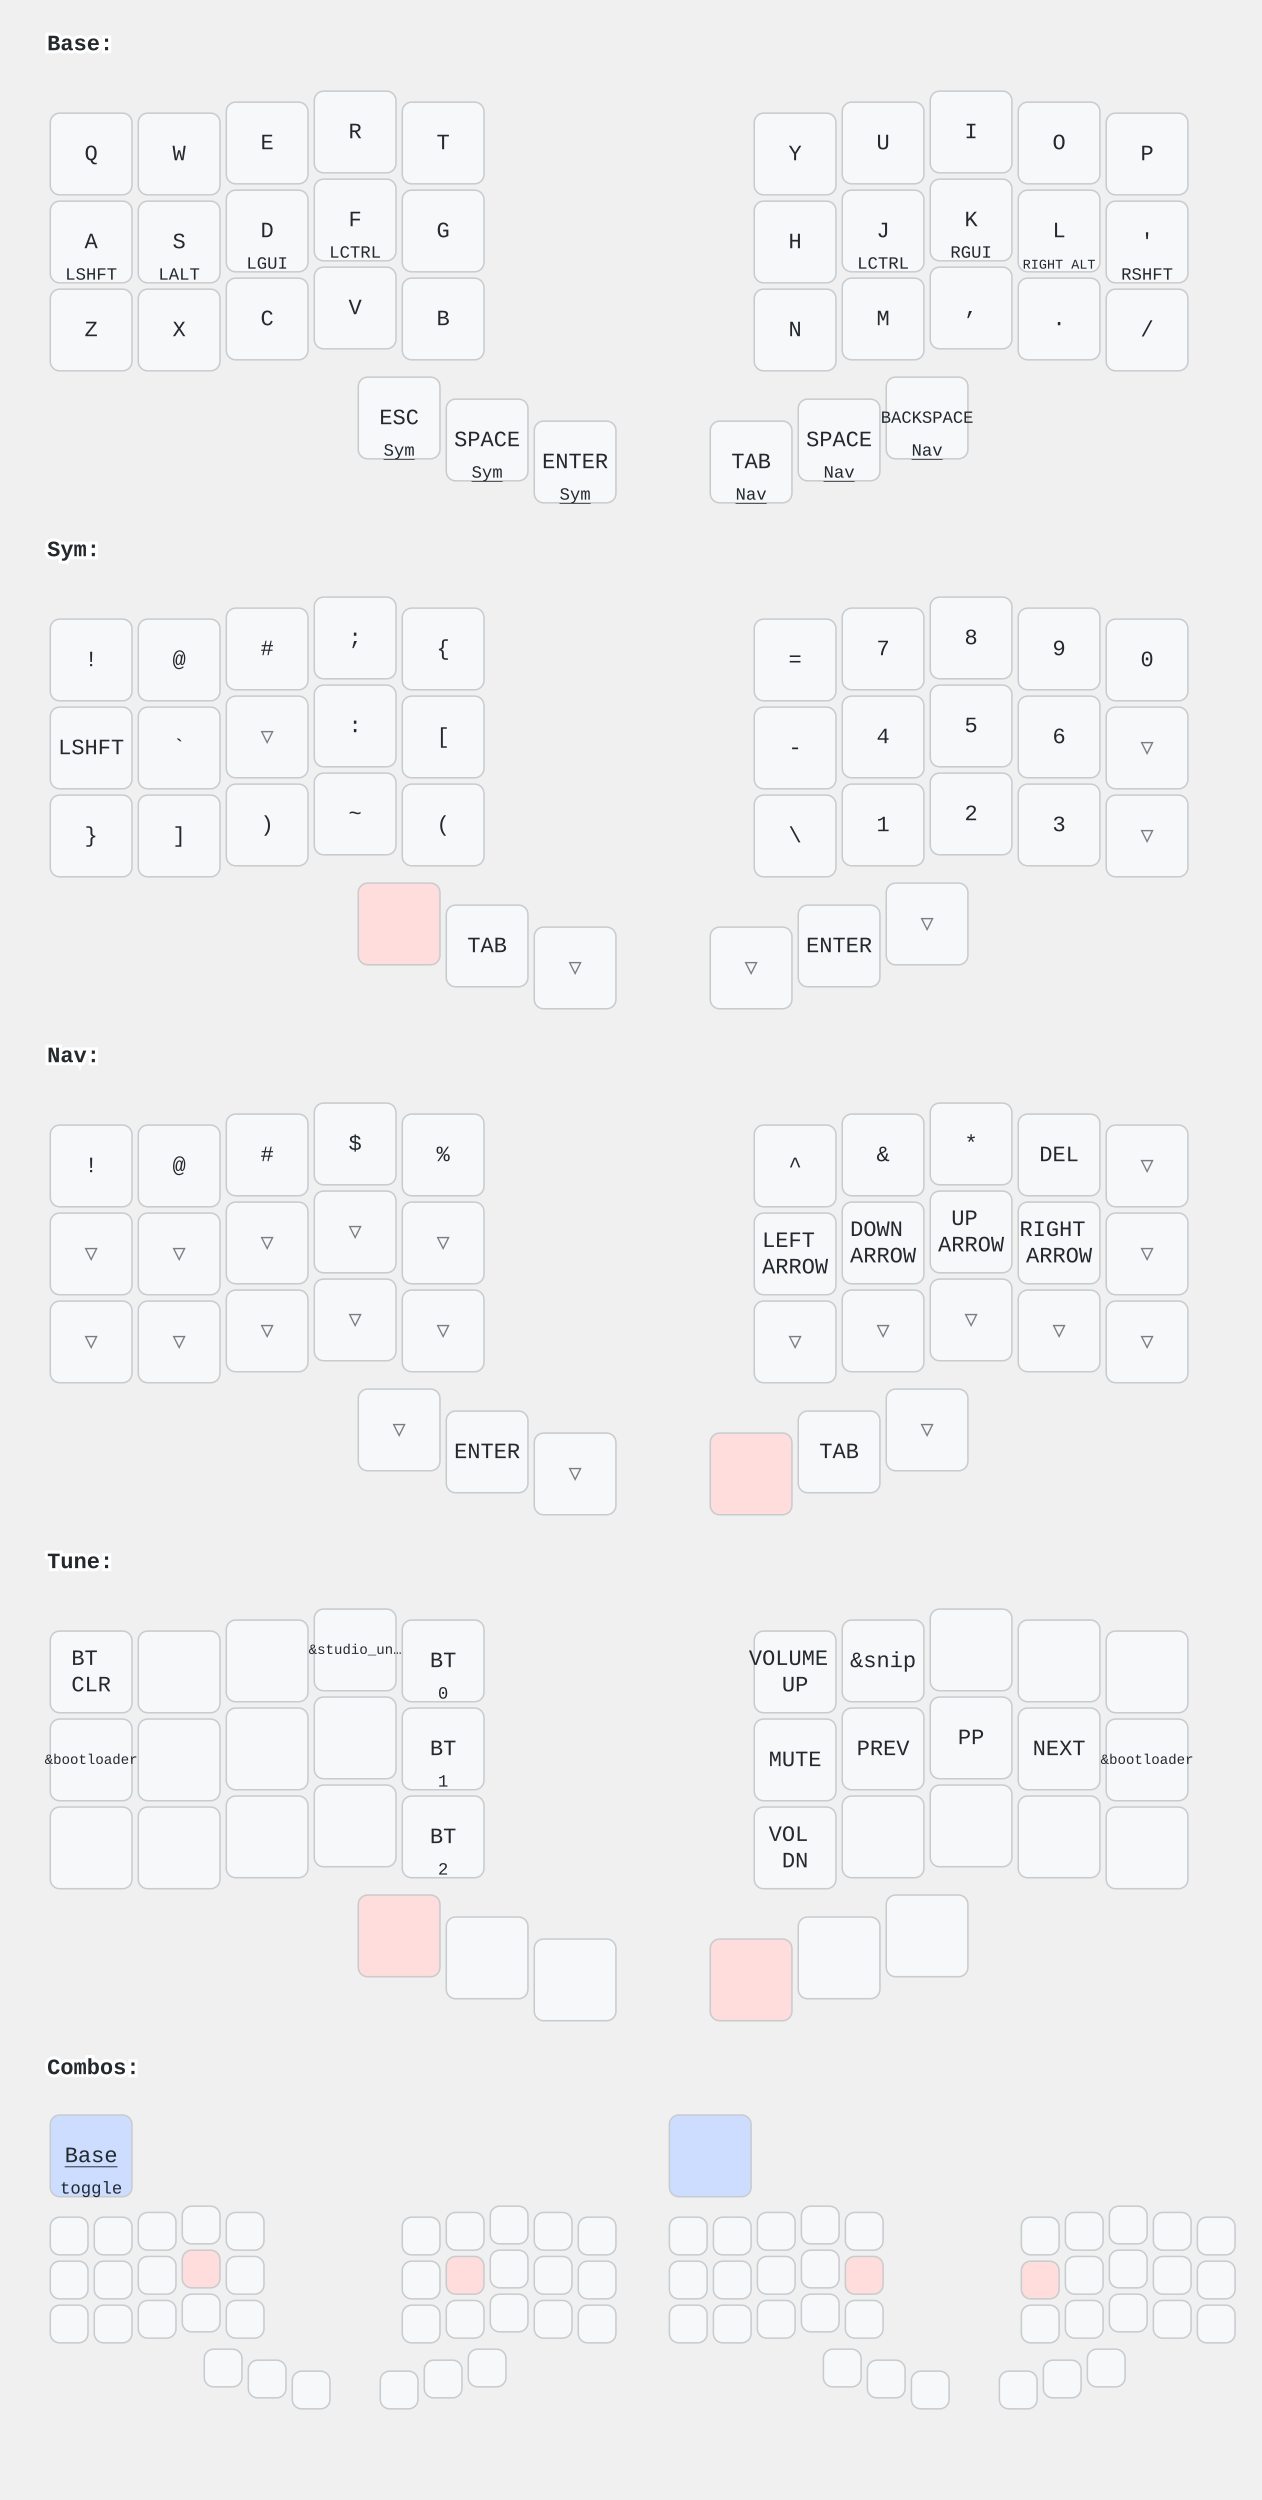
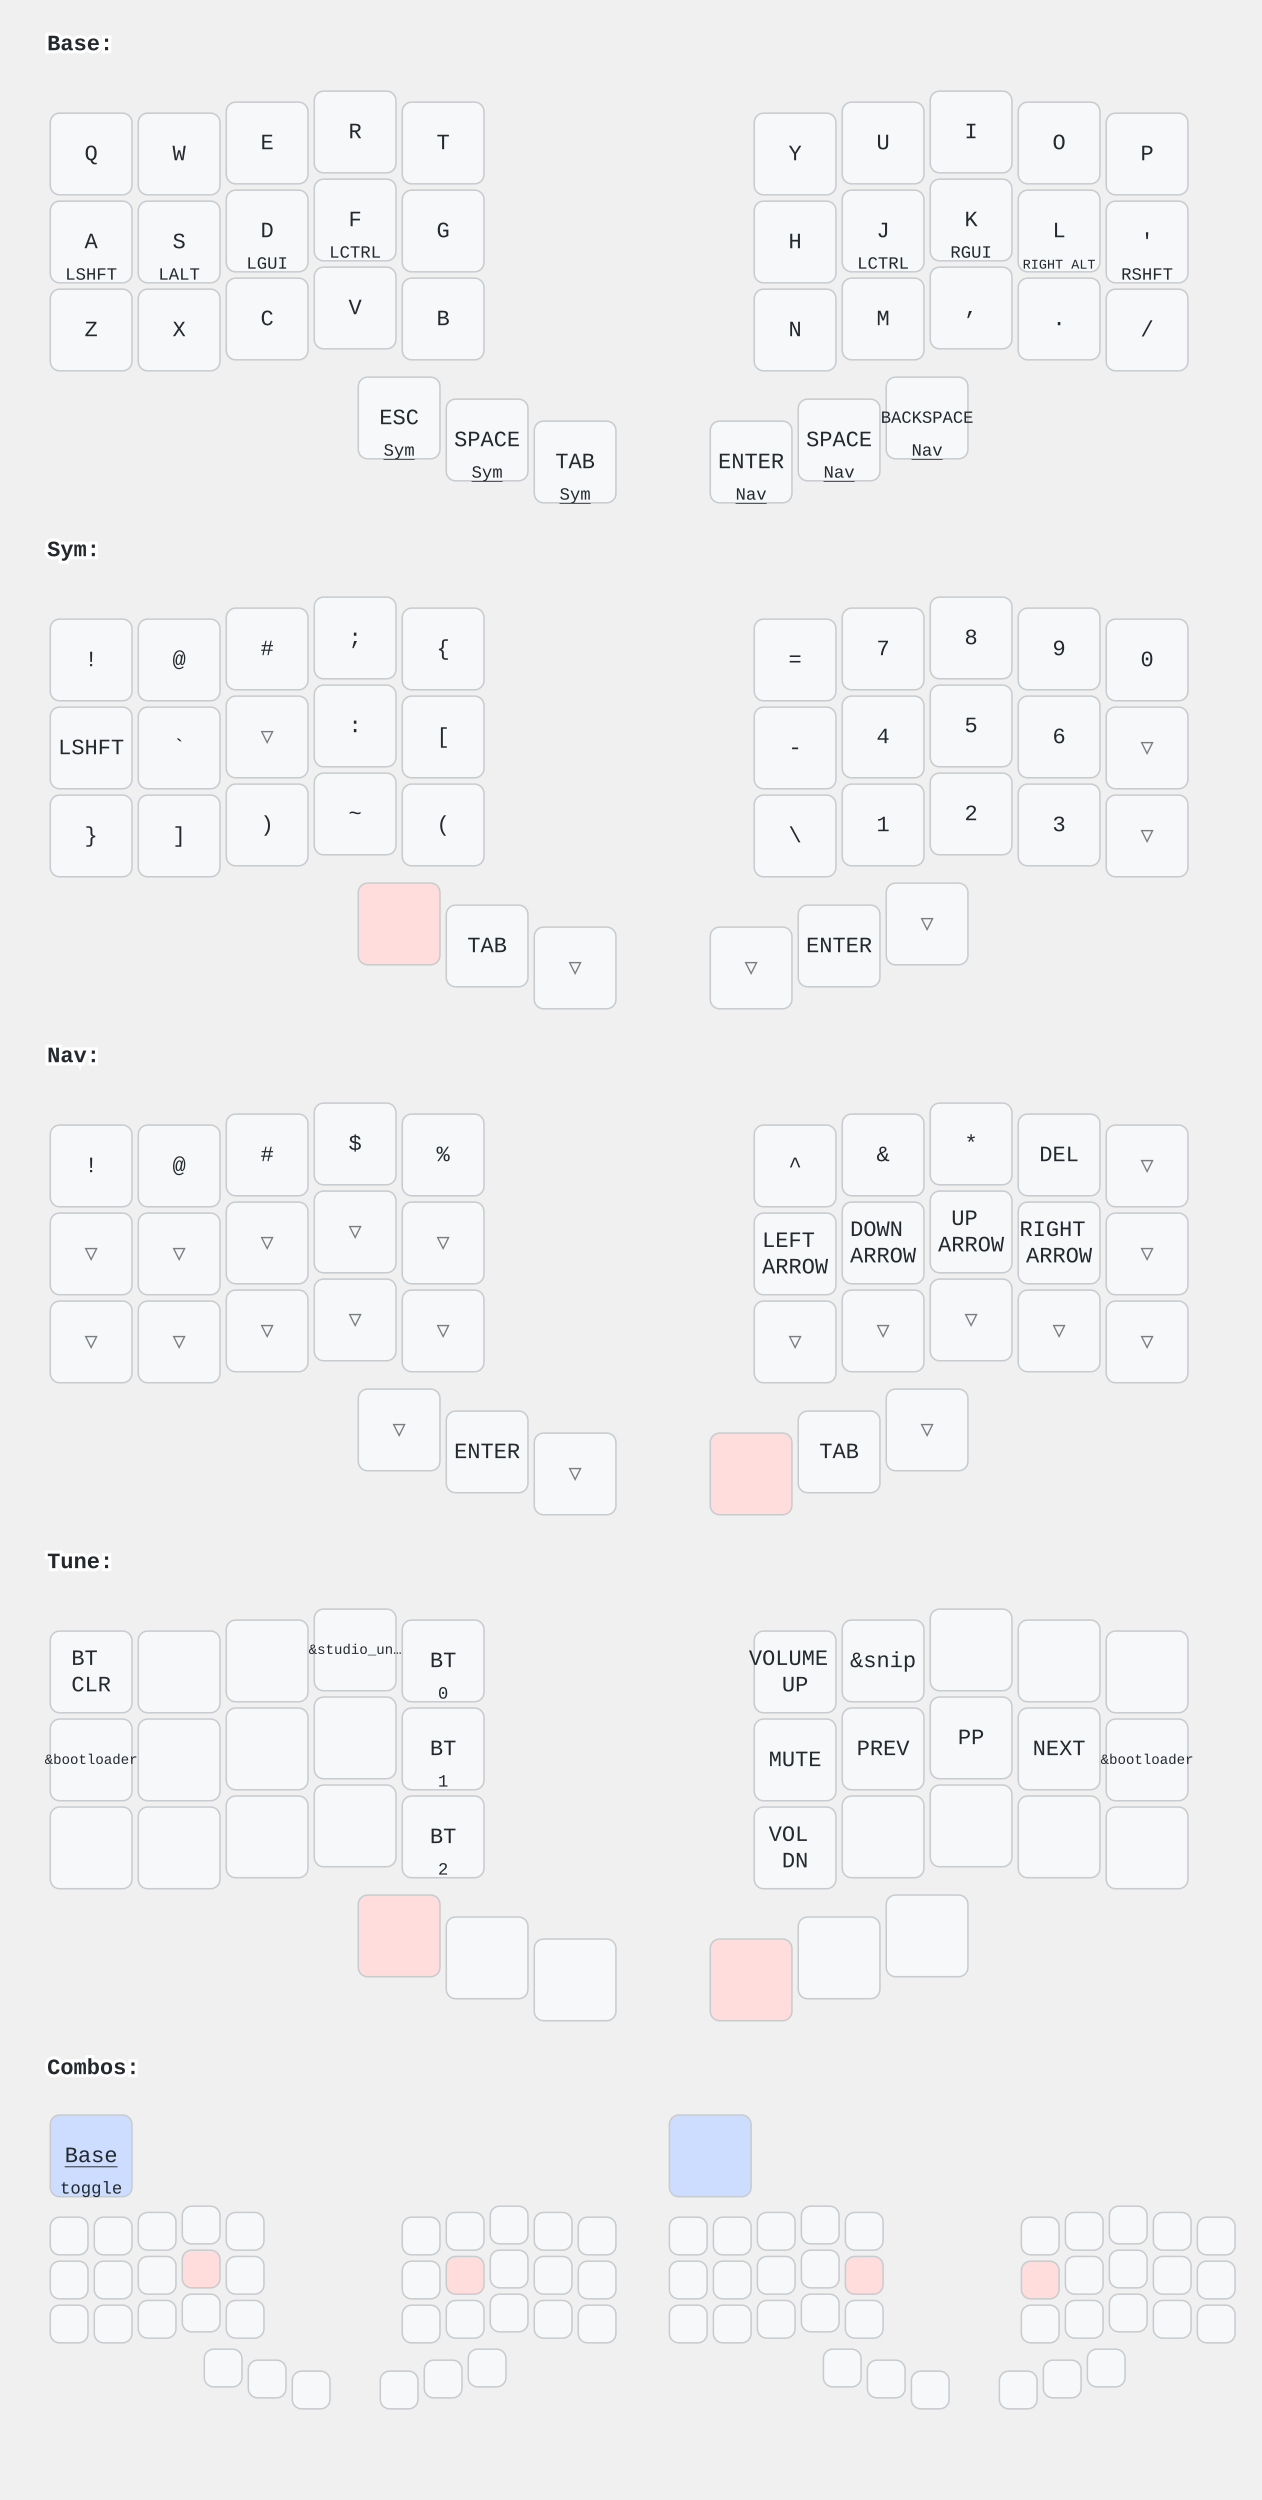
<svg xmlns="http://www.w3.org/2000/svg" width="803" height="1591" viewBox="0 0 803 1591" class="keymap">
  <style>/* inherit to force styles through use tags */
svg path {
    fill: inherit;
}

/* font and background color specifications */
svg.keymap {
    font-family: SFMono-Regular,Consolas,Liberation Mono,Menlo,monospace;
    font-size: 14px;
    font-kerning: normal;
    text-rendering: optimizeLegibility;
    fill: #24292e;
}

/* default key styling */
rect.key {
    fill: #f6f8fa;
}

rect.key, rect.combo {
    stroke: #c9cccf;
    stroke-width: 1;
}

/* default key side styling, only used is draw_key_sides is set */
rect.side {
    filter: brightness(90%);
}

/* color accent for combo boxes */
rect.combo, rect.combo-separate {
    fill: #cdf;
}

/* color accent for held keys */
rect.held, rect.combo.held {
    fill: #fdd;
}

/* color accent for ghost (optional) keys */
rect.ghost, rect.combo.ghost {
    stroke-dasharray: 4, 4;
    stroke-width: 2;
}

text {
    text-anchor: middle;
    dominant-baseline: middle;
}

/* styling for layer labels */
text.label {
    font-weight: bold;
    text-anchor: start;
    stroke: white;
    stroke-width: 4;
    paint-order: stroke;
}

/* styling for optional footer */
text.footer {
    text-anchor: end;
    dominant-baseline: auto;
    stroke: white;
    stroke-width: 4;
    paint-order: stroke;
}

/* styling for combo tap, and key non-tap label text */
text.combo, text.hold, text.shifted, text.left, text.right {
    font-size: 11px;
}

text.hold {
    text-anchor: middle;
    dominant-baseline: auto;
}

text.shifted {
    text-anchor: middle;
    dominant-baseline: hanging;
}

text.left {
    text-anchor: start;
}

text.right {
    text-anchor: end;
}

text.layer-activator {
    text-decoration: underline;
}

/* styling for hold/shifted label text in combo box */
text.combo.hold, text.combo.shifted, text.combo.left, text.combo.right {
    font-size: 8px;
}

/* lighter symbol for transparent keys */
text.trans {
    fill: #7b7e81;
}

/* styling for combo dendrons */
path.combo {
    stroke-width: 1;
    stroke: gray;
    fill: none;
}

/* Start Tabler Icons Cleanup */
/* cannot use height/width with glyphs */
.icon-tabler &gt; path {
    fill: inherit;
    stroke: inherit;
    stroke-width: 2;
}
/* hide tabler's default box */
.icon-tabler &gt; path[stroke="none"][fill="none"] {
    visibility: hidden;
}
/* End Tabler Icons Cleanup */

@media (prefers-color-scheme: dark) {
svg.keymap { fill: #d1d6db; }
rect.key { fill: #3f4750; }
rect.key, rect.combo { stroke: #60666c; }
rect.combo, rect.combo-separate { fill: #1f3d7a; }
rect.held, rect.combo.held { fill: #854747; }
text.label, text.footer { stroke: black; }
text.trans { fill: #7e8184; }
path.combo { stroke: #7f7f7f; }

}</style>
  <g transform="translate(30, 0)" class="layer-Base">
    <text x="0" y="28" class="label" id="Base">Base:</text>
    <g transform="translate(0, 56)">
      <g transform="translate(28, 42)" class="key keypos-0">
        <rect rx="6" ry="6" x="-26" y="-26" width="52" height="52" class="key" />
        <text x="0" y="0" class="key tap">Q</text>
      </g>
      <g transform="translate(84, 42)" class="key keypos-1">
        <rect rx="6" ry="6" x="-26" y="-26" width="52" height="52" class="key" />
        <text x="0" y="0" class="key tap">W</text>
      </g>
      <g transform="translate(140, 35)" class="key keypos-2">
        <rect rx="6" ry="6" x="-26" y="-26" width="52" height="52" class="key" />
        <text x="0" y="0" class="key tap">E</text>
      </g>
      <g transform="translate(196, 28)" class="key keypos-3">
        <rect rx="6" ry="6" x="-26" y="-26" width="52" height="52" class="key" />
        <text x="0" y="0" class="key tap">R</text>
      </g>
      <g transform="translate(252, 35)" class="key keypos-4">
        <rect rx="6" ry="6" x="-26" y="-26" width="52" height="52" class="key" />
        <text x="0" y="0" class="key tap">T</text>
      </g>
      <g transform="translate(476, 42)" class="key keypos-5">
        <rect rx="6" ry="6" x="-26" y="-26" width="52" height="52" class="key" />
        <text x="0" y="0" class="key tap">Y</text>
      </g>
      <g transform="translate(532, 35)" class="key keypos-6">
        <rect rx="6" ry="6" x="-26" y="-26" width="52" height="52" class="key" />
        <text x="0" y="0" class="key tap">U</text>
      </g>
      <g transform="translate(588, 28)" class="key keypos-7">
        <rect rx="6" ry="6" x="-26" y="-26" width="52" height="52" class="key" />
        <text x="0" y="0" class="key tap">I</text>
      </g>
      <g transform="translate(644, 35)" class="key keypos-8">
        <rect rx="6" ry="6" x="-26" y="-26" width="52" height="52" class="key" />
        <text x="0" y="0" class="key tap">O</text>
      </g>
      <g transform="translate(700, 42)" class="key keypos-9">
        <rect rx="6" ry="6" x="-26" y="-26" width="52" height="52" class="key" />
        <text x="0" y="0" class="key tap">P</text>
      </g>
      <g transform="translate(28, 98)" class="key keypos-10">
        <rect rx="6" ry="6" x="-26" y="-26" width="52" height="52" class="key" />
        <text x="0" y="0" class="key tap">A</text>
        <text x="0" y="24" class="key hold">LSHFT</text>
      </g>
      <g transform="translate(84, 98)" class="key keypos-11">
        <rect rx="6" ry="6" x="-26" y="-26" width="52" height="52" class="key" />
        <text x="0" y="0" class="key tap">S</text>
        <text x="0" y="24" class="key hold">LALT</text>
      </g>
      <g transform="translate(140, 91)" class="key keypos-12">
        <rect rx="6" ry="6" x="-26" y="-26" width="52" height="52" class="key" />
        <text x="0" y="0" class="key tap">D</text>
        <text x="0" y="24" class="key hold">LGUI</text>
      </g>
      <g transform="translate(196, 84)" class="key keypos-13">
        <rect rx="6" ry="6" x="-26" y="-26" width="52" height="52" class="key" />
        <text x="0" y="0" class="key tap">F</text>
        <text x="0" y="24" class="key hold">LCTRL</text>
      </g>
      <g transform="translate(252, 91)" class="key keypos-14">
        <rect rx="6" ry="6" x="-26" y="-26" width="52" height="52" class="key" />
        <text x="0" y="0" class="key tap">G</text>
      </g>
      <g transform="translate(476, 98)" class="key keypos-15">
        <rect rx="6" ry="6" x="-26" y="-26" width="52" height="52" class="key" />
        <text x="0" y="0" class="key tap">H</text>
      </g>
      <g transform="translate(532, 91)" class="key keypos-16">
        <rect rx="6" ry="6" x="-26" y="-26" width="52" height="52" class="key" />
        <text x="0" y="0" class="key tap">J</text>
        <text x="0" y="24" class="key hold">LCTRL</text>
      </g>
      <g transform="translate(588, 84)" class="key keypos-17">
        <rect rx="6" ry="6" x="-26" y="-26" width="52" height="52" class="key" />
        <text x="0" y="0" class="key tap">K</text>
        <text x="0" y="24" class="key hold">RGUI</text>
      </g>
      <g transform="translate(644, 91)" class="key keypos-18">
        <rect rx="6" ry="6" x="-26" y="-26" width="52" height="52" class="key" />
        <text x="0" y="0" class="key tap">L</text>
        <text x="0" y="24" class="key hold">
          <tspan style="font-size: 78%">RIGHT ALT</tspan>
        </text>
      </g>
      <g transform="translate(700, 98)" class="key keypos-19">
        <rect rx="6" ry="6" x="-26" y="-26" width="52" height="52" class="key" />
        <text x="0" y="0" class="key tap">'</text>
        <text x="0" y="24" class="key hold">RSHFT</text>
      </g>
      <g transform="translate(28, 154)" class="key keypos-20">
        <rect rx="6" ry="6" x="-26" y="-26" width="52" height="52" class="key" />
        <text x="0" y="0" class="key tap">Z</text>
      </g>
      <g transform="translate(84, 154)" class="key keypos-21">
        <rect rx="6" ry="6" x="-26" y="-26" width="52" height="52" class="key" />
        <text x="0" y="0" class="key tap">X</text>
      </g>
      <g transform="translate(140, 147)" class="key keypos-22">
        <rect rx="6" ry="6" x="-26" y="-26" width="52" height="52" class="key" />
        <text x="0" y="0" class="key tap">C</text>
      </g>
      <g transform="translate(196, 140)" class="key keypos-23">
        <rect rx="6" ry="6" x="-26" y="-26" width="52" height="52" class="key" />
        <text x="0" y="0" class="key tap">V</text>
      </g>
      <g transform="translate(252, 147)" class="key keypos-24">
        <rect rx="6" ry="6" x="-26" y="-26" width="52" height="52" class="key" />
        <text x="0" y="0" class="key tap">B</text>
      </g>
      <g transform="translate(476, 154)" class="key keypos-25">
        <rect rx="6" ry="6" x="-26" y="-26" width="52" height="52" class="key" />
        <text x="0" y="0" class="key tap">N</text>
      </g>
      <g transform="translate(532, 147)" class="key keypos-26">
        <rect rx="6" ry="6" x="-26" y="-26" width="52" height="52" class="key" />
        <text x="0" y="0" class="key tap">M</text>
      </g>
      <g transform="translate(588, 140)" class="key keypos-27">
        <rect rx="6" ry="6" x="-26" y="-26" width="52" height="52" class="key" />
        <text x="0" y="0" class="key tap">,</text>
      </g>
      <g transform="translate(644, 147)" class="key keypos-28">
        <rect rx="6" ry="6" x="-26" y="-26" width="52" height="52" class="key" />
        <text x="0" y="0" class="key tap">.</text>
      </g>
      <g transform="translate(700, 154)" class="key keypos-29">
        <rect rx="6" ry="6" x="-26" y="-26" width="52" height="52" class="key" />
        <text x="0" y="0" class="key tap">/</text>
      </g>
      <g transform="translate(224, 210)" class="key keypos-30">
        <rect rx="6" ry="6" x="-26" y="-26" width="52" height="52" class="key" />
        <text x="0" y="0" class="key tap">ESC</text>
        <a href="#Sym">
          <text x="0" y="24" class="key hold layer-activator">Sym</text>
        </a>
      </g>
      <g transform="translate(280, 224)" class="key keypos-31">
        <rect rx="6" ry="6" x="-26" y="-26" width="52" height="52" class="key" />
        <text x="0" y="0" class="key tap">SPACE</text>
        <a href="#Sym">
          <text x="0" y="24" class="key hold layer-activator">Sym</text>
        </a>
      </g>
      <g transform="translate(336, 238)" class="key keypos-32">
        <rect rx="6" ry="6" x="-26" y="-26" width="52" height="52" class="key" />
-         <text x="0" y="0" class="key tap">ENTER</text>
+         <text x="0" y="0" class="key tap">TAB</text>
        <a href="#Sym">
          <text x="0" y="24" class="key hold layer-activator">Sym</text>
        </a>
      </g>
      <g transform="translate(448, 238)" class="key keypos-33">
        <rect rx="6" ry="6" x="-26" y="-26" width="52" height="52" class="key" />
-         <text x="0" y="0" class="key tap">TAB</text>
+         <text x="0" y="0" class="key tap">ENTER</text>
        <a href="#Nav">
          <text x="0" y="24" class="key hold layer-activator">Nav</text>
        </a>
      </g>
      <g transform="translate(504, 224)" class="key keypos-34">
        <rect rx="6" ry="6" x="-26" y="-26" width="52" height="52" class="key" />
        <text x="0" y="0" class="key tap">SPACE</text>
        <a href="#Nav">
          <text x="0" y="24" class="key hold layer-activator">Nav</text>
        </a>
      </g>
      <g transform="translate(560, 210)" class="key keypos-35">
        <rect rx="6" ry="6" x="-26" y="-26" width="52" height="52" class="key" />
        <text x="0" y="0" class="key tap">
          <tspan style="font-size: 78%">BACKSPACE</tspan>
        </text>
        <a href="#Nav">
          <text x="0" y="24" class="key hold layer-activator">Nav</text>
        </a>
      </g>
    </g>
  </g>
  <g transform="translate(30, 322)" class="layer-Sym">
    <text x="0" y="28" class="label" id="Sym">Sym:</text>
    <g transform="translate(0, 56)">
      <g transform="translate(28, 42)" class="key keypos-0">
        <rect rx="6" ry="6" x="-26" y="-26" width="52" height="52" class="key" />
        <text x="0" y="0" class="key tap">!</text>
      </g>
      <g transform="translate(84, 42)" class="key keypos-1">
        <rect rx="6" ry="6" x="-26" y="-26" width="52" height="52" class="key" />
        <text x="0" y="0" class="key tap">@</text>
      </g>
      <g transform="translate(140, 35)" class="key keypos-2">
        <rect rx="6" ry="6" x="-26" y="-26" width="52" height="52" class="key" />
        <text x="0" y="0" class="key tap">#</text>
      </g>
      <g transform="translate(196, 28)" class="key keypos-3">
        <rect rx="6" ry="6" x="-26" y="-26" width="52" height="52" class="key" />
        <text x="0" y="0" class="key tap">;</text>
      </g>
      <g transform="translate(252, 35)" class="key keypos-4">
        <rect rx="6" ry="6" x="-26" y="-26" width="52" height="52" class="key" />
        <text x="0" y="0" class="key tap">{</text>
      </g>
      <g transform="translate(476, 42)" class="key keypos-5">
        <rect rx="6" ry="6" x="-26" y="-26" width="52" height="52" class="key" />
        <text x="0" y="0" class="key tap">=</text>
      </g>
      <g transform="translate(532, 35)" class="key keypos-6">
        <rect rx="6" ry="6" x="-26" y="-26" width="52" height="52" class="key" />
        <text x="0" y="0" class="key tap">7</text>
      </g>
      <g transform="translate(588, 28)" class="key keypos-7">
        <rect rx="6" ry="6" x="-26" y="-26" width="52" height="52" class="key" />
        <text x="0" y="0" class="key tap">8</text>
      </g>
      <g transform="translate(644, 35)" class="key keypos-8">
        <rect rx="6" ry="6" x="-26" y="-26" width="52" height="52" class="key" />
        <text x="0" y="0" class="key tap">9</text>
      </g>
      <g transform="translate(700, 42)" class="key keypos-9">
        <rect rx="6" ry="6" x="-26" y="-26" width="52" height="52" class="key" />
        <text x="0" y="0" class="key tap">0</text>
      </g>
      <g transform="translate(28, 98)" class="key keypos-10">
        <rect rx="6" ry="6" x="-26" y="-26" width="52" height="52" class="key" />
        <text x="0" y="0" class="key tap">LSHFT</text>
      </g>
      <g transform="translate(84, 98)" class="key keypos-11">
        <rect rx="6" ry="6" x="-26" y="-26" width="52" height="52" class="key" />
        <text x="0" y="0" class="key tap">`</text>
      </g>
      <g transform="translate(140, 91)" class="key trans keypos-12">
        <rect rx="6" ry="6" x="-26" y="-26" width="52" height="52" class="key trans" />
        <text x="0" y="0" class="key trans tap">▽</text>
      </g>
      <g transform="translate(196, 84)" class="key keypos-13">
        <rect rx="6" ry="6" x="-26" y="-26" width="52" height="52" class="key" />
        <text x="0" y="0" class="key tap">:</text>
      </g>
      <g transform="translate(252, 91)" class="key keypos-14">
        <rect rx="6" ry="6" x="-26" y="-26" width="52" height="52" class="key" />
        <text x="0" y="0" class="key tap">[</text>
      </g>
      <g transform="translate(476, 98)" class="key keypos-15">
        <rect rx="6" ry="6" x="-26" y="-26" width="52" height="52" class="key" />
        <text x="0" y="0" class="key tap">-</text>
      </g>
      <g transform="translate(532, 91)" class="key keypos-16">
        <rect rx="6" ry="6" x="-26" y="-26" width="52" height="52" class="key" />
        <text x="0" y="0" class="key tap">4</text>
      </g>
      <g transform="translate(588, 84)" class="key keypos-17">
        <rect rx="6" ry="6" x="-26" y="-26" width="52" height="52" class="key" />
        <text x="0" y="0" class="key tap">5</text>
      </g>
      <g transform="translate(644, 91)" class="key keypos-18">
        <rect rx="6" ry="6" x="-26" y="-26" width="52" height="52" class="key" />
        <text x="0" y="0" class="key tap">6</text>
      </g>
      <g transform="translate(700, 98)" class="key trans keypos-19">
        <rect rx="6" ry="6" x="-26" y="-26" width="52" height="52" class="key trans" />
        <text x="0" y="0" class="key trans tap">▽</text>
      </g>
      <g transform="translate(28, 154)" class="key keypos-20">
        <rect rx="6" ry="6" x="-26" y="-26" width="52" height="52" class="key" />
        <text x="0" y="0" class="key tap">}</text>
      </g>
      <g transform="translate(84, 154)" class="key keypos-21">
        <rect rx="6" ry="6" x="-26" y="-26" width="52" height="52" class="key" />
        <text x="0" y="0" class="key tap">]</text>
      </g>
      <g transform="translate(140, 147)" class="key keypos-22">
        <rect rx="6" ry="6" x="-26" y="-26" width="52" height="52" class="key" />
        <text x="0" y="0" class="key tap">)</text>
      </g>
      <g transform="translate(196, 140)" class="key keypos-23">
        <rect rx="6" ry="6" x="-26" y="-26" width="52" height="52" class="key" />
        <text x="0" y="0" class="key tap">~</text>
      </g>
      <g transform="translate(252, 147)" class="key keypos-24">
        <rect rx="6" ry="6" x="-26" y="-26" width="52" height="52" class="key" />
        <text x="0" y="0" class="key tap">(</text>
      </g>
      <g transform="translate(476, 154)" class="key keypos-25">
        <rect rx="6" ry="6" x="-26" y="-26" width="52" height="52" class="key" />
        <text x="0" y="0" class="key tap">\</text>
      </g>
      <g transform="translate(532, 147)" class="key keypos-26">
        <rect rx="6" ry="6" x="-26" y="-26" width="52" height="52" class="key" />
        <text x="0" y="0" class="key tap">1</text>
      </g>
      <g transform="translate(588, 140)" class="key keypos-27">
        <rect rx="6" ry="6" x="-26" y="-26" width="52" height="52" class="key" />
        <text x="0" y="0" class="key tap">2</text>
      </g>
      <g transform="translate(644, 147)" class="key keypos-28">
        <rect rx="6" ry="6" x="-26" y="-26" width="52" height="52" class="key" />
        <text x="0" y="0" class="key tap">3</text>
      </g>
      <g transform="translate(700, 154)" class="key trans keypos-29">
        <rect rx="6" ry="6" x="-26" y="-26" width="52" height="52" class="key trans" />
        <text x="0" y="0" class="key trans tap">▽</text>
      </g>
      <g transform="translate(224, 210)" class="key held keypos-30">
        <rect rx="6" ry="6" x="-26" y="-26" width="52" height="52" class="key held" />
      </g>
      <g transform="translate(280, 224)" class="key keypos-31">
        <rect rx="6" ry="6" x="-26" y="-26" width="52" height="52" class="key" />
        <text x="0" y="0" class="key tap">TAB</text>
      </g>
      <g transform="translate(336, 238)" class="key trans keypos-32">
        <rect rx="6" ry="6" x="-26" y="-26" width="52" height="52" class="key trans" />
        <text x="0" y="0" class="key trans tap">▽</text>
      </g>
      <g transform="translate(448, 238)" class="key trans keypos-33">
        <rect rx="6" ry="6" x="-26" y="-26" width="52" height="52" class="key trans" />
        <text x="0" y="0" class="key trans tap">▽</text>
      </g>
      <g transform="translate(504, 224)" class="key keypos-34">
        <rect rx="6" ry="6" x="-26" y="-26" width="52" height="52" class="key" />
        <text x="0" y="0" class="key tap">ENTER</text>
      </g>
      <g transform="translate(560, 210)" class="key trans keypos-35">
        <rect rx="6" ry="6" x="-26" y="-26" width="52" height="52" class="key trans" />
        <text x="0" y="0" class="key trans tap">▽</text>
      </g>
    </g>
  </g>
  <g transform="translate(30, 644)" class="layer-Nav">
    <text x="0" y="28" class="label" id="Nav">Nav:</text>
    <g transform="translate(0, 56)">
      <g transform="translate(28, 42)" class="key keypos-0">
        <rect rx="6" ry="6" x="-26" y="-26" width="52" height="52" class="key" />
        <text x="0" y="0" class="key tap">!</text>
      </g>
      <g transform="translate(84, 42)" class="key keypos-1">
        <rect rx="6" ry="6" x="-26" y="-26" width="52" height="52" class="key" />
        <text x="0" y="0" class="key tap">@</text>
      </g>
      <g transform="translate(140, 35)" class="key keypos-2">
        <rect rx="6" ry="6" x="-26" y="-26" width="52" height="52" class="key" />
        <text x="0" y="0" class="key tap">#</text>
      </g>
      <g transform="translate(196, 28)" class="key keypos-3">
        <rect rx="6" ry="6" x="-26" y="-26" width="52" height="52" class="key" />
        <text x="0" y="0" class="key tap">$</text>
      </g>
      <g transform="translate(252, 35)" class="key keypos-4">
        <rect rx="6" ry="6" x="-26" y="-26" width="52" height="52" class="key" />
        <text x="0" y="0" class="key tap">%</text>
      </g>
      <g transform="translate(476, 42)" class="key keypos-5">
        <rect rx="6" ry="6" x="-26" y="-26" width="52" height="52" class="key" />
        <text x="0" y="0" class="key tap">^</text>
      </g>
      <g transform="translate(532, 35)" class="key keypos-6">
        <rect rx="6" ry="6" x="-26" y="-26" width="52" height="52" class="key" />
        <text x="0" y="0" class="key tap">&amp;</text>
      </g>
      <g transform="translate(588, 28)" class="key keypos-7">
        <rect rx="6" ry="6" x="-26" y="-26" width="52" height="52" class="key" />
        <text x="0" y="0" class="key tap">*</text>
      </g>
      <g transform="translate(644, 35)" class="key keypos-8">
        <rect rx="6" ry="6" x="-26" y="-26" width="52" height="52" class="key" />
        <text x="0" y="0" class="key tap">DEL</text>
      </g>
      <g transform="translate(700, 42)" class="key trans keypos-9">
        <rect rx="6" ry="6" x="-26" y="-26" width="52" height="52" class="key trans" />
        <text x="0" y="0" class="key trans tap">▽</text>
      </g>
      <g transform="translate(28, 98)" class="key trans keypos-10">
        <rect rx="6" ry="6" x="-26" y="-26" width="52" height="52" class="key trans" />
        <text x="0" y="0" class="key trans tap">▽</text>
      </g>
      <g transform="translate(84, 98)" class="key trans keypos-11">
        <rect rx="6" ry="6" x="-26" y="-26" width="52" height="52" class="key trans" />
        <text x="0" y="0" class="key trans tap">▽</text>
      </g>
      <g transform="translate(140, 91)" class="key trans keypos-12">
        <rect rx="6" ry="6" x="-26" y="-26" width="52" height="52" class="key trans" />
        <text x="0" y="0" class="key trans tap">▽</text>
      </g>
      <g transform="translate(196, 84)" class="key trans keypos-13">
        <rect rx="6" ry="6" x="-26" y="-26" width="52" height="52" class="key trans" />
        <text x="0" y="0" class="key trans tap">▽</text>
      </g>
      <g transform="translate(252, 91)" class="key trans keypos-14">
        <rect rx="6" ry="6" x="-26" y="-26" width="52" height="52" class="key trans" />
        <text x="0" y="0" class="key trans tap">▽</text>
      </g>
      <g transform="translate(476, 98)" class="key keypos-15">
        <rect rx="6" ry="6" x="-26" y="-26" width="52" height="52" class="key" />
        <text x="0" y="0" class="key tap">
          <tspan x="0" dy="-0.6em">LEFT</tspan>
          <tspan x="0" dy="1.2em">ARROW</tspan>
        </text>
      </g>
      <g transform="translate(532, 91)" class="key keypos-16">
        <rect rx="6" ry="6" x="-26" y="-26" width="52" height="52" class="key" />
        <text x="0" y="0" class="key tap">
          <tspan x="0" dy="-0.6em">DOWN</tspan>
          <tspan x="0" dy="1.2em">ARROW</tspan>
        </text>
      </g>
      <g transform="translate(588, 84)" class="key keypos-17">
        <rect rx="6" ry="6" x="-26" y="-26" width="52" height="52" class="key" />
        <text x="0" y="0" class="key tap">
          <tspan x="0" dy="-0.6em">UP</tspan>
          <tspan x="0" dy="1.2em">ARROW</tspan>
        </text>
      </g>
      <g transform="translate(644, 91)" class="key keypos-18">
        <rect rx="6" ry="6" x="-26" y="-26" width="52" height="52" class="key" />
        <text x="0" y="0" class="key tap">
          <tspan x="0" dy="-0.6em">RIGHT</tspan>
          <tspan x="0" dy="1.2em">ARROW</tspan>
        </text>
      </g>
      <g transform="translate(700, 98)" class="key trans keypos-19">
        <rect rx="6" ry="6" x="-26" y="-26" width="52" height="52" class="key trans" />
        <text x="0" y="0" class="key trans tap">▽</text>
      </g>
      <g transform="translate(28, 154)" class="key trans keypos-20">
        <rect rx="6" ry="6" x="-26" y="-26" width="52" height="52" class="key trans" />
        <text x="0" y="0" class="key trans tap">▽</text>
      </g>
      <g transform="translate(84, 154)" class="key trans keypos-21">
        <rect rx="6" ry="6" x="-26" y="-26" width="52" height="52" class="key trans" />
        <text x="0" y="0" class="key trans tap">▽</text>
      </g>
      <g transform="translate(140, 147)" class="key trans keypos-22">
        <rect rx="6" ry="6" x="-26" y="-26" width="52" height="52" class="key trans" />
        <text x="0" y="0" class="key trans tap">▽</text>
      </g>
      <g transform="translate(196, 140)" class="key trans keypos-23">
        <rect rx="6" ry="6" x="-26" y="-26" width="52" height="52" class="key trans" />
        <text x="0" y="0" class="key trans tap">▽</text>
      </g>
      <g transform="translate(252, 147)" class="key trans keypos-24">
        <rect rx="6" ry="6" x="-26" y="-26" width="52" height="52" class="key trans" />
        <text x="0" y="0" class="key trans tap">▽</text>
      </g>
      <g transform="translate(476, 154)" class="key trans keypos-25">
        <rect rx="6" ry="6" x="-26" y="-26" width="52" height="52" class="key trans" />
        <text x="0" y="0" class="key trans tap">▽</text>
      </g>
      <g transform="translate(532, 147)" class="key trans keypos-26">
        <rect rx="6" ry="6" x="-26" y="-26" width="52" height="52" class="key trans" />
        <text x="0" y="0" class="key trans tap">▽</text>
      </g>
      <g transform="translate(588, 140)" class="key trans keypos-27">
        <rect rx="6" ry="6" x="-26" y="-26" width="52" height="52" class="key trans" />
        <text x="0" y="0" class="key trans tap">▽</text>
      </g>
      <g transform="translate(644, 147)" class="key trans keypos-28">
        <rect rx="6" ry="6" x="-26" y="-26" width="52" height="52" class="key trans" />
        <text x="0" y="0" class="key trans tap">▽</text>
      </g>
      <g transform="translate(700, 154)" class="key trans keypos-29">
        <rect rx="6" ry="6" x="-26" y="-26" width="52" height="52" class="key trans" />
        <text x="0" y="0" class="key trans tap">▽</text>
      </g>
      <g transform="translate(224, 210)" class="key trans keypos-30">
        <rect rx="6" ry="6" x="-26" y="-26" width="52" height="52" class="key trans" />
        <text x="0" y="0" class="key trans tap">▽</text>
      </g>
      <g transform="translate(280, 224)" class="key keypos-31">
        <rect rx="6" ry="6" x="-26" y="-26" width="52" height="52" class="key" />
        <text x="0" y="0" class="key tap">ENTER</text>
      </g>
      <g transform="translate(336, 238)" class="key trans keypos-32">
        <rect rx="6" ry="6" x="-26" y="-26" width="52" height="52" class="key trans" />
        <text x="0" y="0" class="key trans tap">▽</text>
      </g>
      <g transform="translate(448, 238)" class="key held keypos-33">
        <rect rx="6" ry="6" x="-26" y="-26" width="52" height="52" class="key held" />
      </g>
      <g transform="translate(504, 224)" class="key keypos-34">
        <rect rx="6" ry="6" x="-26" y="-26" width="52" height="52" class="key" />
        <text x="0" y="0" class="key tap">TAB</text>
      </g>
      <g transform="translate(560, 210)" class="key trans keypos-35">
        <rect rx="6" ry="6" x="-26" y="-26" width="52" height="52" class="key trans" />
        <text x="0" y="0" class="key trans tap">▽</text>
      </g>
    </g>
  </g>
  <g transform="translate(30, 966)" class="layer-Tune">
    <text x="0" y="28" class="label" id="Tune">Tune:</text>
    <g transform="translate(0, 56)">
      <g transform="translate(28, 42)" class="key keypos-0">
        <rect rx="6" ry="6" x="-26" y="-26" width="52" height="52" class="key" />
        <text x="0" y="0" class="key tap">
          <tspan x="0" dy="-0.6em">BT</tspan>
          <tspan x="0" dy="1.2em">CLR</tspan>
        </text>
      </g>
      <g transform="translate(84, 42)" class="key keypos-1">
        <rect rx="6" ry="6" x="-26" y="-26" width="52" height="52" class="key" />
      </g>
      <g transform="translate(140, 35)" class="key keypos-2">
        <rect rx="6" ry="6" x="-26" y="-26" width="52" height="52" class="key" />
      </g>
      <g transform="translate(196, 28)" class="key keypos-3">
        <rect rx="6" ry="6" x="-26" y="-26" width="52" height="52" class="key" />
        <text x="0" y="0" class="key tap">
          <tspan style="font-size: 64%">&amp;studio_un…</tspan>
        </text>
      </g>
      <g transform="translate(252, 35)" class="key keypos-4">
        <rect rx="6" ry="6" x="-26" y="-26" width="52" height="52" class="key" />
        <text x="0" y="0" class="key tap">BT</text>
        <text x="0" y="24" class="key hold">0</text>
      </g>
      <g transform="translate(476, 42)" class="key keypos-5">
        <rect rx="6" ry="6" x="-26" y="-26" width="52" height="52" class="key" />
        <text x="0" y="0" class="key tap">
          <tspan x="0" dy="-0.6em">VOLUME</tspan>
          <tspan x="0" dy="1.2em">UP</tspan>
        </text>
      </g>
      <g transform="translate(532, 35)" class="key keypos-6">
        <rect rx="6" ry="6" x="-26" y="-26" width="52" height="52" class="key" />
        <text x="0" y="0" class="key tap">&amp;snip</text>
      </g>
      <g transform="translate(588, 28)" class="key keypos-7">
        <rect rx="6" ry="6" x="-26" y="-26" width="52" height="52" class="key" />
      </g>
      <g transform="translate(644, 35)" class="key keypos-8">
        <rect rx="6" ry="6" x="-26" y="-26" width="52" height="52" class="key" />
      </g>
      <g transform="translate(700, 42)" class="key keypos-9">
        <rect rx="6" ry="6" x="-26" y="-26" width="52" height="52" class="key" />
      </g>
      <g transform="translate(28, 98)" class="key keypos-10">
        <rect rx="6" ry="6" x="-26" y="-26" width="52" height="52" class="key" />
        <text x="0" y="0" class="key tap">
          <tspan style="font-size: 64%">&amp;bootloader</tspan>
        </text>
      </g>
      <g transform="translate(84, 98)" class="key keypos-11">
        <rect rx="6" ry="6" x="-26" y="-26" width="52" height="52" class="key" />
      </g>
      <g transform="translate(140, 91)" class="key keypos-12">
        <rect rx="6" ry="6" x="-26" y="-26" width="52" height="52" class="key" />
      </g>
      <g transform="translate(196, 84)" class="key keypos-13">
        <rect rx="6" ry="6" x="-26" y="-26" width="52" height="52" class="key" />
      </g>
      <g transform="translate(252, 91)" class="key keypos-14">
        <rect rx="6" ry="6" x="-26" y="-26" width="52" height="52" class="key" />
        <text x="0" y="0" class="key tap">BT</text>
        <text x="0" y="24" class="key hold">1</text>
      </g>
      <g transform="translate(476, 98)" class="key keypos-15">
        <rect rx="6" ry="6" x="-26" y="-26" width="52" height="52" class="key" />
        <text x="0" y="0" class="key tap">MUTE</text>
      </g>
      <g transform="translate(532, 91)" class="key keypos-16">
        <rect rx="6" ry="6" x="-26" y="-26" width="52" height="52" class="key" />
        <text x="0" y="0" class="key tap">PREV</text>
      </g>
      <g transform="translate(588, 84)" class="key keypos-17">
        <rect rx="6" ry="6" x="-26" y="-26" width="52" height="52" class="key" />
        <text x="0" y="0" class="key tap">PP</text>
      </g>
      <g transform="translate(644, 91)" class="key keypos-18">
        <rect rx="6" ry="6" x="-26" y="-26" width="52" height="52" class="key" />
        <text x="0" y="0" class="key tap">NEXT</text>
      </g>
      <g transform="translate(700, 98)" class="key keypos-19">
        <rect rx="6" ry="6" x="-26" y="-26" width="52" height="52" class="key" />
        <text x="0" y="0" class="key tap">
          <tspan style="font-size: 64%">&amp;bootloader</tspan>
        </text>
      </g>
      <g transform="translate(28, 154)" class="key keypos-20">
        <rect rx="6" ry="6" x="-26" y="-26" width="52" height="52" class="key" />
      </g>
      <g transform="translate(84, 154)" class="key keypos-21">
        <rect rx="6" ry="6" x="-26" y="-26" width="52" height="52" class="key" />
      </g>
      <g transform="translate(140, 147)" class="key keypos-22">
        <rect rx="6" ry="6" x="-26" y="-26" width="52" height="52" class="key" />
      </g>
      <g transform="translate(196, 140)" class="key keypos-23">
        <rect rx="6" ry="6" x="-26" y="-26" width="52" height="52" class="key" />
      </g>
      <g transform="translate(252, 147)" class="key keypos-24">
        <rect rx="6" ry="6" x="-26" y="-26" width="52" height="52" class="key" />
        <text x="0" y="0" class="key tap">BT</text>
        <text x="0" y="24" class="key hold">2</text>
      </g>
      <g transform="translate(476, 154)" class="key keypos-25">
        <rect rx="6" ry="6" x="-26" y="-26" width="52" height="52" class="key" />
        <text x="0" y="0" class="key tap">
          <tspan x="0" dy="-0.6em">VOL</tspan>
          <tspan x="0" dy="1.2em">DN</tspan>
        </text>
      </g>
      <g transform="translate(532, 147)" class="key keypos-26">
        <rect rx="6" ry="6" x="-26" y="-26" width="52" height="52" class="key" />
      </g>
      <g transform="translate(588, 140)" class="key keypos-27">
        <rect rx="6" ry="6" x="-26" y="-26" width="52" height="52" class="key" />
      </g>
      <g transform="translate(644, 147)" class="key keypos-28">
        <rect rx="6" ry="6" x="-26" y="-26" width="52" height="52" class="key" />
      </g>
      <g transform="translate(700, 154)" class="key keypos-29">
        <rect rx="6" ry="6" x="-26" y="-26" width="52" height="52" class="key" />
      </g>
      <g transform="translate(224, 210)" class="key held keypos-30">
        <rect rx="6" ry="6" x="-26" y="-26" width="52" height="52" class="key held" />
      </g>
      <g transform="translate(280, 224)" class="key keypos-31">
        <rect rx="6" ry="6" x="-26" y="-26" width="52" height="52" class="key" />
      </g>
      <g transform="translate(336, 238)" class="key keypos-32">
        <rect rx="6" ry="6" x="-26" y="-26" width="52" height="52" class="key" />
      </g>
      <g transform="translate(448, 238)" class="key held keypos-33">
        <rect rx="6" ry="6" x="-26" y="-26" width="52" height="52" class="key held" />
      </g>
      <g transform="translate(504, 224)" class="key keypos-34">
        <rect rx="6" ry="6" x="-26" y="-26" width="52" height="52" class="key" />
      </g>
      <g transform="translate(560, 210)" class="key keypos-35">
        <rect rx="6" ry="6" x="-26" y="-26" width="52" height="52" class="key" />
      </g>
    </g>
  </g>
  <text x="30" y="1316" class="label" id="Combos">Combos:</text>
  <g transform="translate(30, 1288)" class="layer-combopos-0">
    <g transform="translate(0, 56)">
      <g transform="translate(28, 28)" class="key  combo-separate keypos-0">
        <rect rx="6" ry="6" x="-26" y="-26" width="52" height="52" class="key  combo-separate" />
        <a href="#Base">
          <text x="0" y="0" class="key  combo-separate tap layer-activator">Base</text>
        </a>
        <text x="0" y="24" class="key  combo-separate hold">toggle</text>
      </g>
      <g transform="translate(14, 79)" class="key keypos-1">
        <rect rx="6" ry="6" x="-12" y="-12" width="24" height="24" class="key" />
      </g>
      <g transform="translate(42, 79)" class="key keypos-2">
        <rect rx="6" ry="6" x="-12" y="-12" width="24" height="24" class="key" />
      </g>
      <g transform="translate(70, 76)" class="key keypos-3">
        <rect rx="6" ry="6" x="-12" y="-12" width="24" height="24" class="key" />
      </g>
      <g transform="translate(98, 72)" class="key keypos-4">
        <rect rx="6" ry="6" x="-12" y="-12" width="24" height="24" class="key" />
      </g>
      <g transform="translate(126, 76)" class="key keypos-5">
        <rect rx="6" ry="6" x="-12" y="-12" width="24" height="24" class="key" />
      </g>
      <g transform="translate(238, 79)" class="key keypos-6">
        <rect rx="6" ry="6" x="-12" y="-12" width="24" height="24" class="key" />
      </g>
      <g transform="translate(266, 76)" class="key keypos-7">
        <rect rx="6" ry="6" x="-12" y="-12" width="24" height="24" class="key" />
      </g>
      <g transform="translate(294, 72)" class="key keypos-8">
        <rect rx="6" ry="6" x="-12" y="-12" width="24" height="24" class="key" />
      </g>
      <g transform="translate(322, 76)" class="key keypos-9">
        <rect rx="6" ry="6" x="-12" y="-12" width="24" height="24" class="key" />
      </g>
      <g transform="translate(350, 79)" class="key keypos-10">
        <rect rx="6" ry="6" x="-12" y="-12" width="24" height="24" class="key" />
      </g>
      <g transform="translate(14, 107)" class="key keypos-11">
        <rect rx="6" ry="6" x="-12" y="-12" width="24" height="24" class="key" />
      </g>
      <g transform="translate(42, 107)" class="key keypos-12">
        <rect rx="6" ry="6" x="-12" y="-12" width="24" height="24" class="key" />
      </g>
      <g transform="translate(70, 104)" class="key keypos-13">
        <rect rx="6" ry="6" x="-12" y="-12" width="24" height="24" class="key" />
      </g>
      <g transform="translate(98, 100)" class="key held keypos-14">
        <rect rx="6" ry="6" x="-12" y="-12" width="24" height="24" class="key held" />
      </g>
      <g transform="translate(126, 104)" class="key keypos-15">
        <rect rx="6" ry="6" x="-12" y="-12" width="24" height="24" class="key" />
      </g>
      <g transform="translate(238, 107)" class="key keypos-16">
        <rect rx="6" ry="6" x="-12" y="-12" width="24" height="24" class="key" />
      </g>
      <g transform="translate(266, 104)" class="key held keypos-17">
        <rect rx="6" ry="6" x="-12" y="-12" width="24" height="24" class="key held" />
      </g>
      <g transform="translate(294, 100)" class="key keypos-18">
        <rect rx="6" ry="6" x="-12" y="-12" width="24" height="24" class="key" />
      </g>
      <g transform="translate(322, 104)" class="key keypos-19">
        <rect rx="6" ry="6" x="-12" y="-12" width="24" height="24" class="key" />
      </g>
      <g transform="translate(350, 107)" class="key keypos-20">
        <rect rx="6" ry="6" x="-12" y="-12" width="24" height="24" class="key" />
      </g>
      <g transform="translate(14, 135)" class="key keypos-21">
        <rect rx="6" ry="6" x="-12" y="-12" width="24" height="24" class="key" />
      </g>
      <g transform="translate(42, 135)" class="key keypos-22">
        <rect rx="6" ry="6" x="-12" y="-12" width="24" height="24" class="key" />
      </g>
      <g transform="translate(70, 132)" class="key keypos-23">
        <rect rx="6" ry="6" x="-12" y="-12" width="24" height="24" class="key" />
      </g>
      <g transform="translate(98, 128)" class="key keypos-24">
        <rect rx="6" ry="6" x="-12" y="-12" width="24" height="24" class="key" />
      </g>
      <g transform="translate(126, 132)" class="key keypos-25">
        <rect rx="6" ry="6" x="-12" y="-12" width="24" height="24" class="key" />
      </g>
      <g transform="translate(238, 135)" class="key keypos-26">
        <rect rx="6" ry="6" x="-12" y="-12" width="24" height="24" class="key" />
      </g>
      <g transform="translate(266, 132)" class="key keypos-27">
        <rect rx="6" ry="6" x="-12" y="-12" width="24" height="24" class="key" />
      </g>
      <g transform="translate(294, 128)" class="key keypos-28">
        <rect rx="6" ry="6" x="-12" y="-12" width="24" height="24" class="key" />
      </g>
      <g transform="translate(322, 132)" class="key keypos-29">
        <rect rx="6" ry="6" x="-12" y="-12" width="24" height="24" class="key" />
      </g>
      <g transform="translate(350, 135)" class="key keypos-30">
        <rect rx="6" ry="6" x="-12" y="-12" width="24" height="24" class="key" />
      </g>
      <g transform="translate(112, 163)" class="key keypos-31">
        <rect rx="6" ry="6" x="-12" y="-12" width="24" height="24" class="key" />
      </g>
      <g transform="translate(140, 170)" class="key keypos-32">
        <rect rx="6" ry="6" x="-12" y="-12" width="24" height="24" class="key" />
      </g>
      <g transform="translate(168, 177)" class="key keypos-33">
        <rect rx="6" ry="6" x="-12" y="-12" width="24" height="24" class="key" />
      </g>
      <g transform="translate(224, 177)" class="key keypos-34">
        <rect rx="6" ry="6" x="-12" y="-12" width="24" height="24" class="key" />
      </g>
      <g transform="translate(252, 170)" class="key keypos-35">
        <rect rx="6" ry="6" x="-12" y="-12" width="24" height="24" class="key" />
      </g>
      <g transform="translate(280, 163)" class="key keypos-36">
        <rect rx="6" ry="6" x="-12" y="-12" width="24" height="24" class="key" />
      </g>
    </g>
  </g>
  <g transform="translate(424, 1288)" class="layer-combopos-1">
    <g transform="translate(0, 56)">
      <g transform="translate(28, 28)" class="key  combo-separate keypos-0">
        <rect rx="6" ry="6" x="-26" y="-26" width="52" height="52" class="key  combo-separate" />
      </g>
      <g transform="translate(14, 79)" class="key keypos-1">
        <rect rx="6" ry="6" x="-12" y="-12" width="24" height="24" class="key" />
      </g>
      <g transform="translate(42, 79)" class="key keypos-2">
        <rect rx="6" ry="6" x="-12" y="-12" width="24" height="24" class="key" />
      </g>
      <g transform="translate(70, 76)" class="key keypos-3">
        <rect rx="6" ry="6" x="-12" y="-12" width="24" height="24" class="key" />
      </g>
      <g transform="translate(98, 72)" class="key keypos-4">
        <rect rx="6" ry="6" x="-12" y="-12" width="24" height="24" class="key" />
      </g>
      <g transform="translate(126, 76)" class="key keypos-5">
        <rect rx="6" ry="6" x="-12" y="-12" width="24" height="24" class="key" />
      </g>
      <g transform="translate(238, 79)" class="key keypos-6">
        <rect rx="6" ry="6" x="-12" y="-12" width="24" height="24" class="key" />
      </g>
      <g transform="translate(266, 76)" class="key keypos-7">
        <rect rx="6" ry="6" x="-12" y="-12" width="24" height="24" class="key" />
      </g>
      <g transform="translate(294, 72)" class="key keypos-8">
        <rect rx="6" ry="6" x="-12" y="-12" width="24" height="24" class="key" />
      </g>
      <g transform="translate(322, 76)" class="key keypos-9">
        <rect rx="6" ry="6" x="-12" y="-12" width="24" height="24" class="key" />
      </g>
      <g transform="translate(350, 79)" class="key keypos-10">
        <rect rx="6" ry="6" x="-12" y="-12" width="24" height="24" class="key" />
      </g>
      <g transform="translate(14, 107)" class="key keypos-11">
        <rect rx="6" ry="6" x="-12" y="-12" width="24" height="24" class="key" />
      </g>
      <g transform="translate(42, 107)" class="key keypos-12">
        <rect rx="6" ry="6" x="-12" y="-12" width="24" height="24" class="key" />
      </g>
      <g transform="translate(70, 104)" class="key keypos-13">
        <rect rx="6" ry="6" x="-12" y="-12" width="24" height="24" class="key" />
      </g>
      <g transform="translate(98, 100)" class="key keypos-14">
        <rect rx="6" ry="6" x="-12" y="-12" width="24" height="24" class="key" />
      </g>
      <g transform="translate(126, 104)" class="key held keypos-15">
        <rect rx="6" ry="6" x="-12" y="-12" width="24" height="24" class="key held" />
      </g>
      <g transform="translate(238, 107)" class="key held keypos-16">
        <rect rx="6" ry="6" x="-12" y="-12" width="24" height="24" class="key held" />
      </g>
      <g transform="translate(266, 104)" class="key keypos-17">
        <rect rx="6" ry="6" x="-12" y="-12" width="24" height="24" class="key" />
      </g>
      <g transform="translate(294, 100)" class="key keypos-18">
        <rect rx="6" ry="6" x="-12" y="-12" width="24" height="24" class="key" />
      </g>
      <g transform="translate(322, 104)" class="key keypos-19">
        <rect rx="6" ry="6" x="-12" y="-12" width="24" height="24" class="key" />
      </g>
      <g transform="translate(350, 107)" class="key keypos-20">
        <rect rx="6" ry="6" x="-12" y="-12" width="24" height="24" class="key" />
      </g>
      <g transform="translate(14, 135)" class="key keypos-21">
        <rect rx="6" ry="6" x="-12" y="-12" width="24" height="24" class="key" />
      </g>
      <g transform="translate(42, 135)" class="key keypos-22">
        <rect rx="6" ry="6" x="-12" y="-12" width="24" height="24" class="key" />
      </g>
      <g transform="translate(70, 132)" class="key keypos-23">
        <rect rx="6" ry="6" x="-12" y="-12" width="24" height="24" class="key" />
      </g>
      <g transform="translate(98, 128)" class="key keypos-24">
        <rect rx="6" ry="6" x="-12" y="-12" width="24" height="24" class="key" />
      </g>
      <g transform="translate(126, 132)" class="key keypos-25">
        <rect rx="6" ry="6" x="-12" y="-12" width="24" height="24" class="key" />
      </g>
      <g transform="translate(238, 135)" class="key keypos-26">
        <rect rx="6" ry="6" x="-12" y="-12" width="24" height="24" class="key" />
      </g>
      <g transform="translate(266, 132)" class="key keypos-27">
        <rect rx="6" ry="6" x="-12" y="-12" width="24" height="24" class="key" />
      </g>
      <g transform="translate(294, 128)" class="key keypos-28">
        <rect rx="6" ry="6" x="-12" y="-12" width="24" height="24" class="key" />
      </g>
      <g transform="translate(322, 132)" class="key keypos-29">
        <rect rx="6" ry="6" x="-12" y="-12" width="24" height="24" class="key" />
      </g>
      <g transform="translate(350, 135)" class="key keypos-30">
        <rect rx="6" ry="6" x="-12" y="-12" width="24" height="24" class="key" />
      </g>
      <g transform="translate(112, 163)" class="key keypos-31">
        <rect rx="6" ry="6" x="-12" y="-12" width="24" height="24" class="key" />
      </g>
      <g transform="translate(140, 170)" class="key keypos-32">
        <rect rx="6" ry="6" x="-12" y="-12" width="24" height="24" class="key" />
      </g>
      <g transform="translate(168, 177)" class="key keypos-33">
        <rect rx="6" ry="6" x="-12" y="-12" width="24" height="24" class="key" />
      </g>
      <g transform="translate(224, 177)" class="key keypos-34">
        <rect rx="6" ry="6" x="-12" y="-12" width="24" height="24" class="key" />
      </g>
      <g transform="translate(252, 170)" class="key keypos-35">
        <rect rx="6" ry="6" x="-12" y="-12" width="24" height="24" class="key" />
      </g>
      <g transform="translate(280, 163)" class="key keypos-36">
        <rect rx="6" ry="6" x="-12" y="-12" width="24" height="24" class="key" />
      </g>
    </g>
  </g>
</svg>
